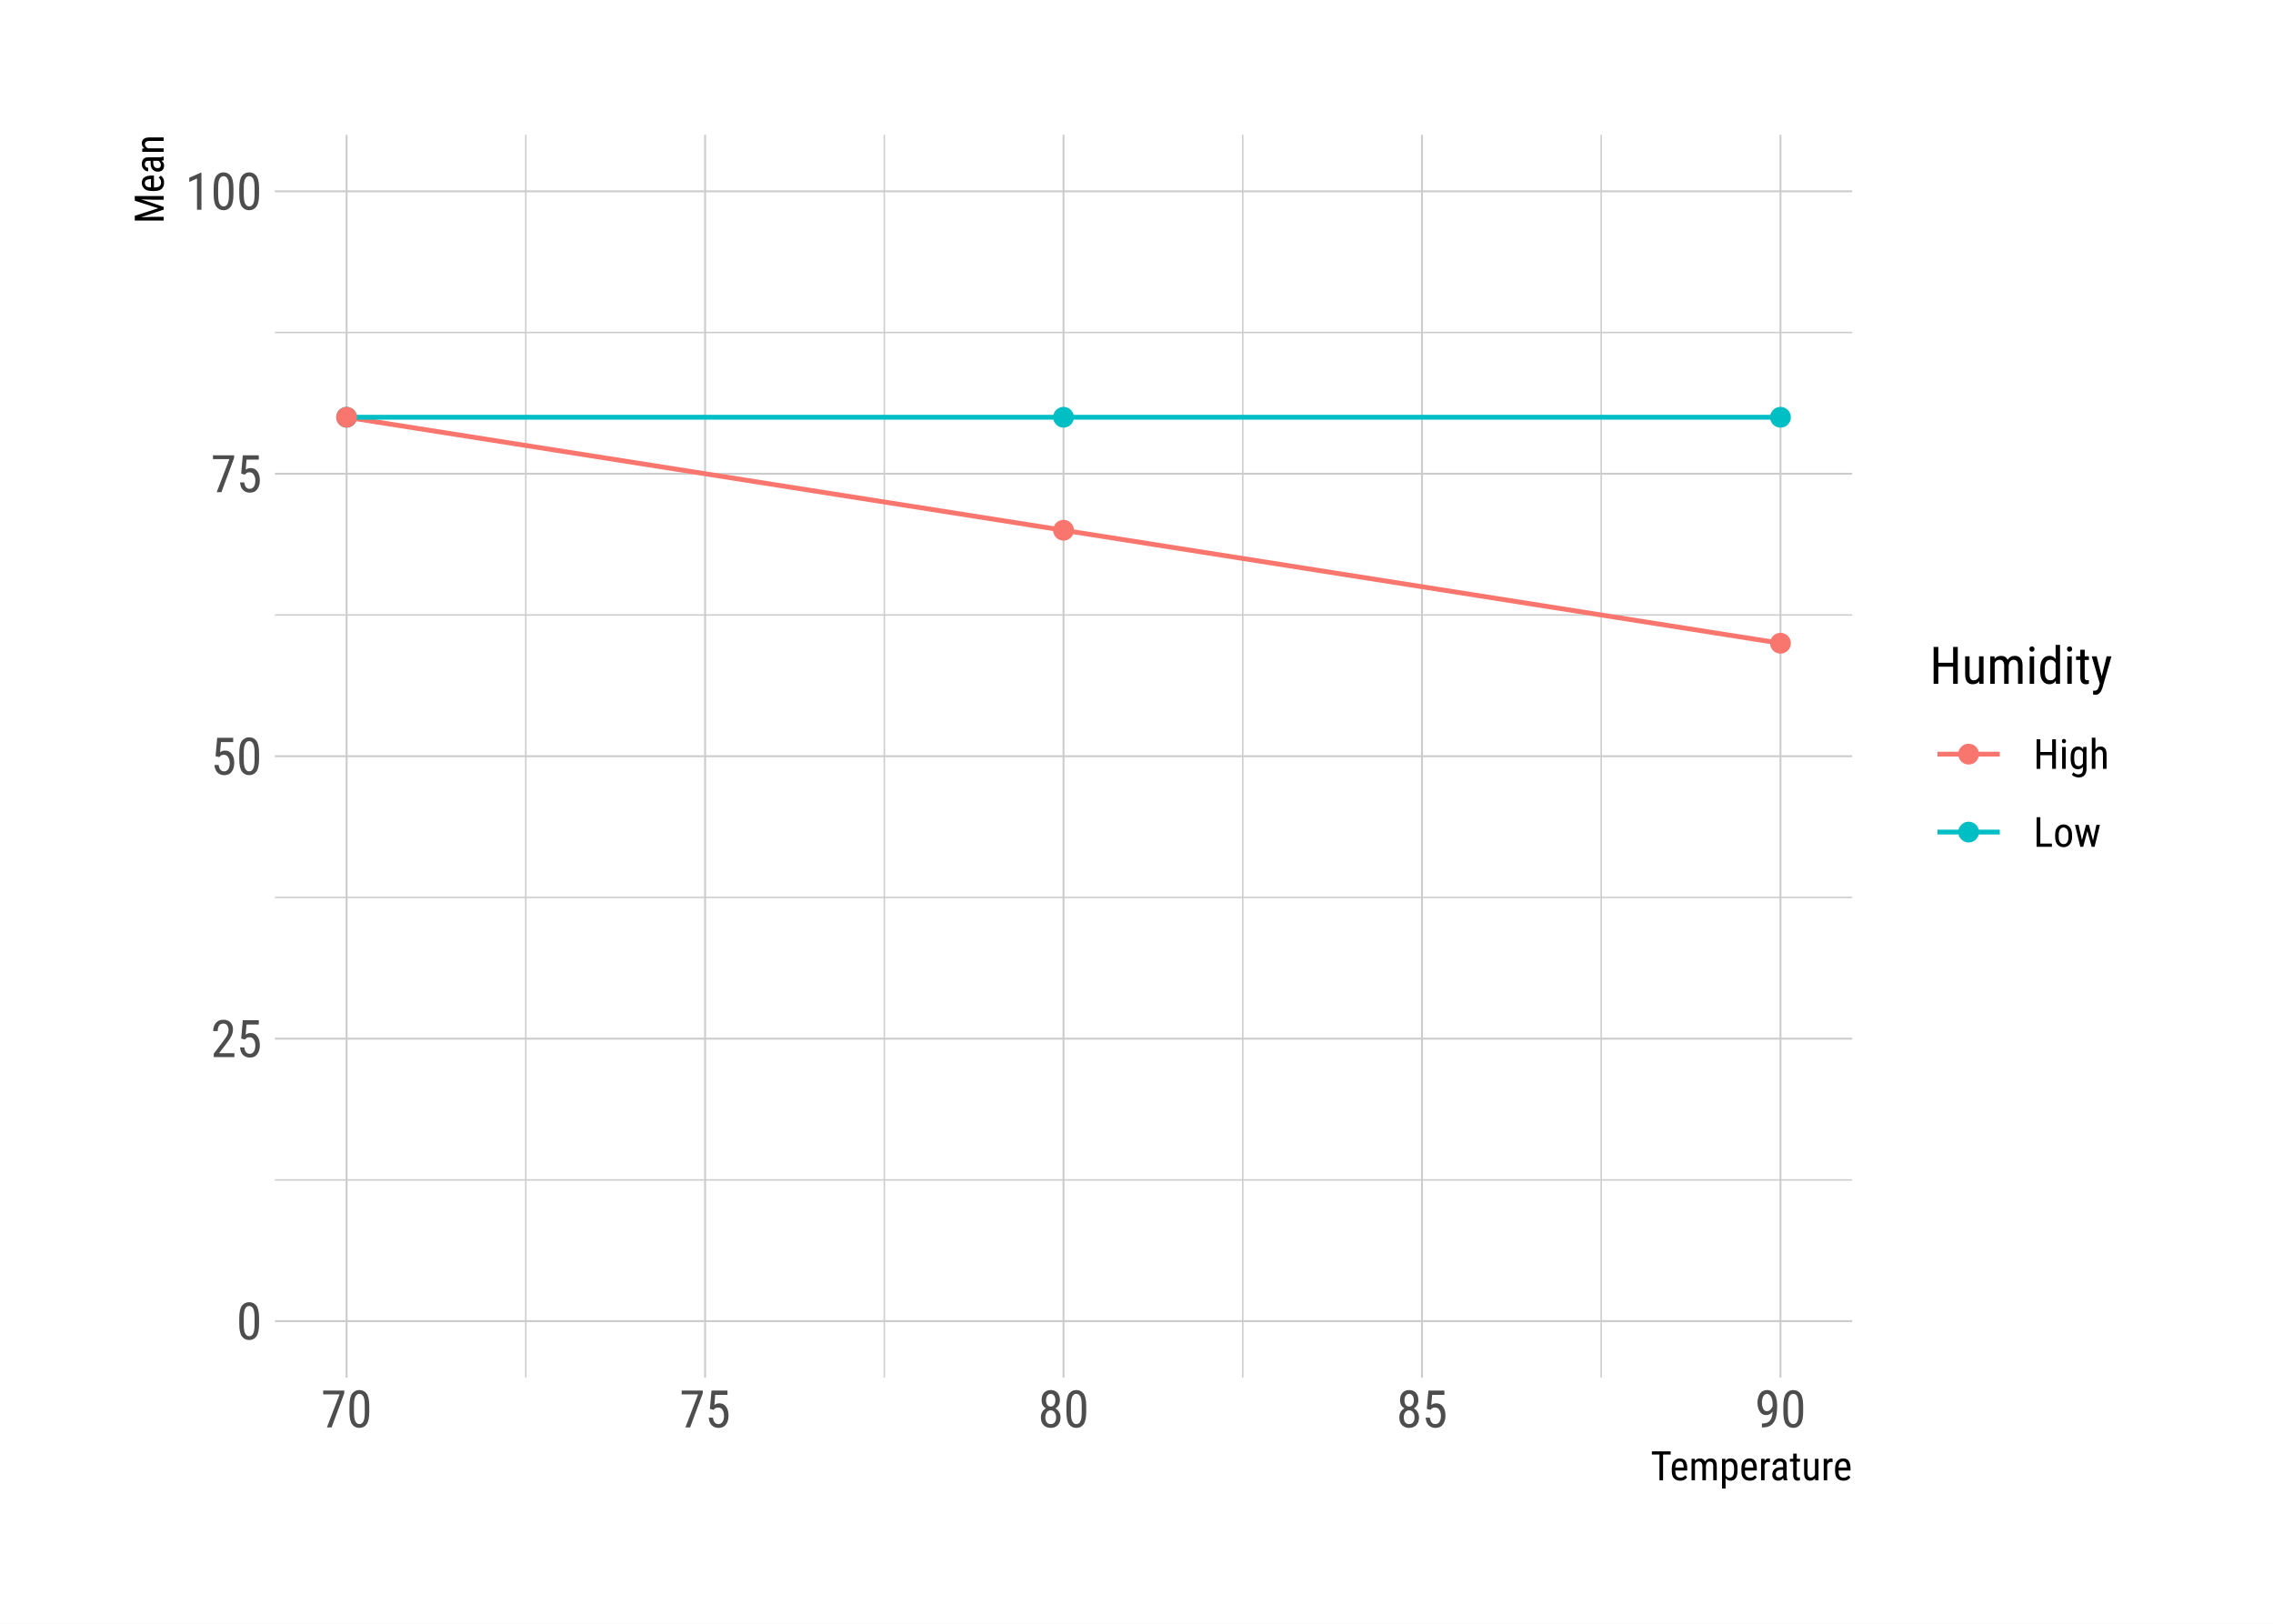
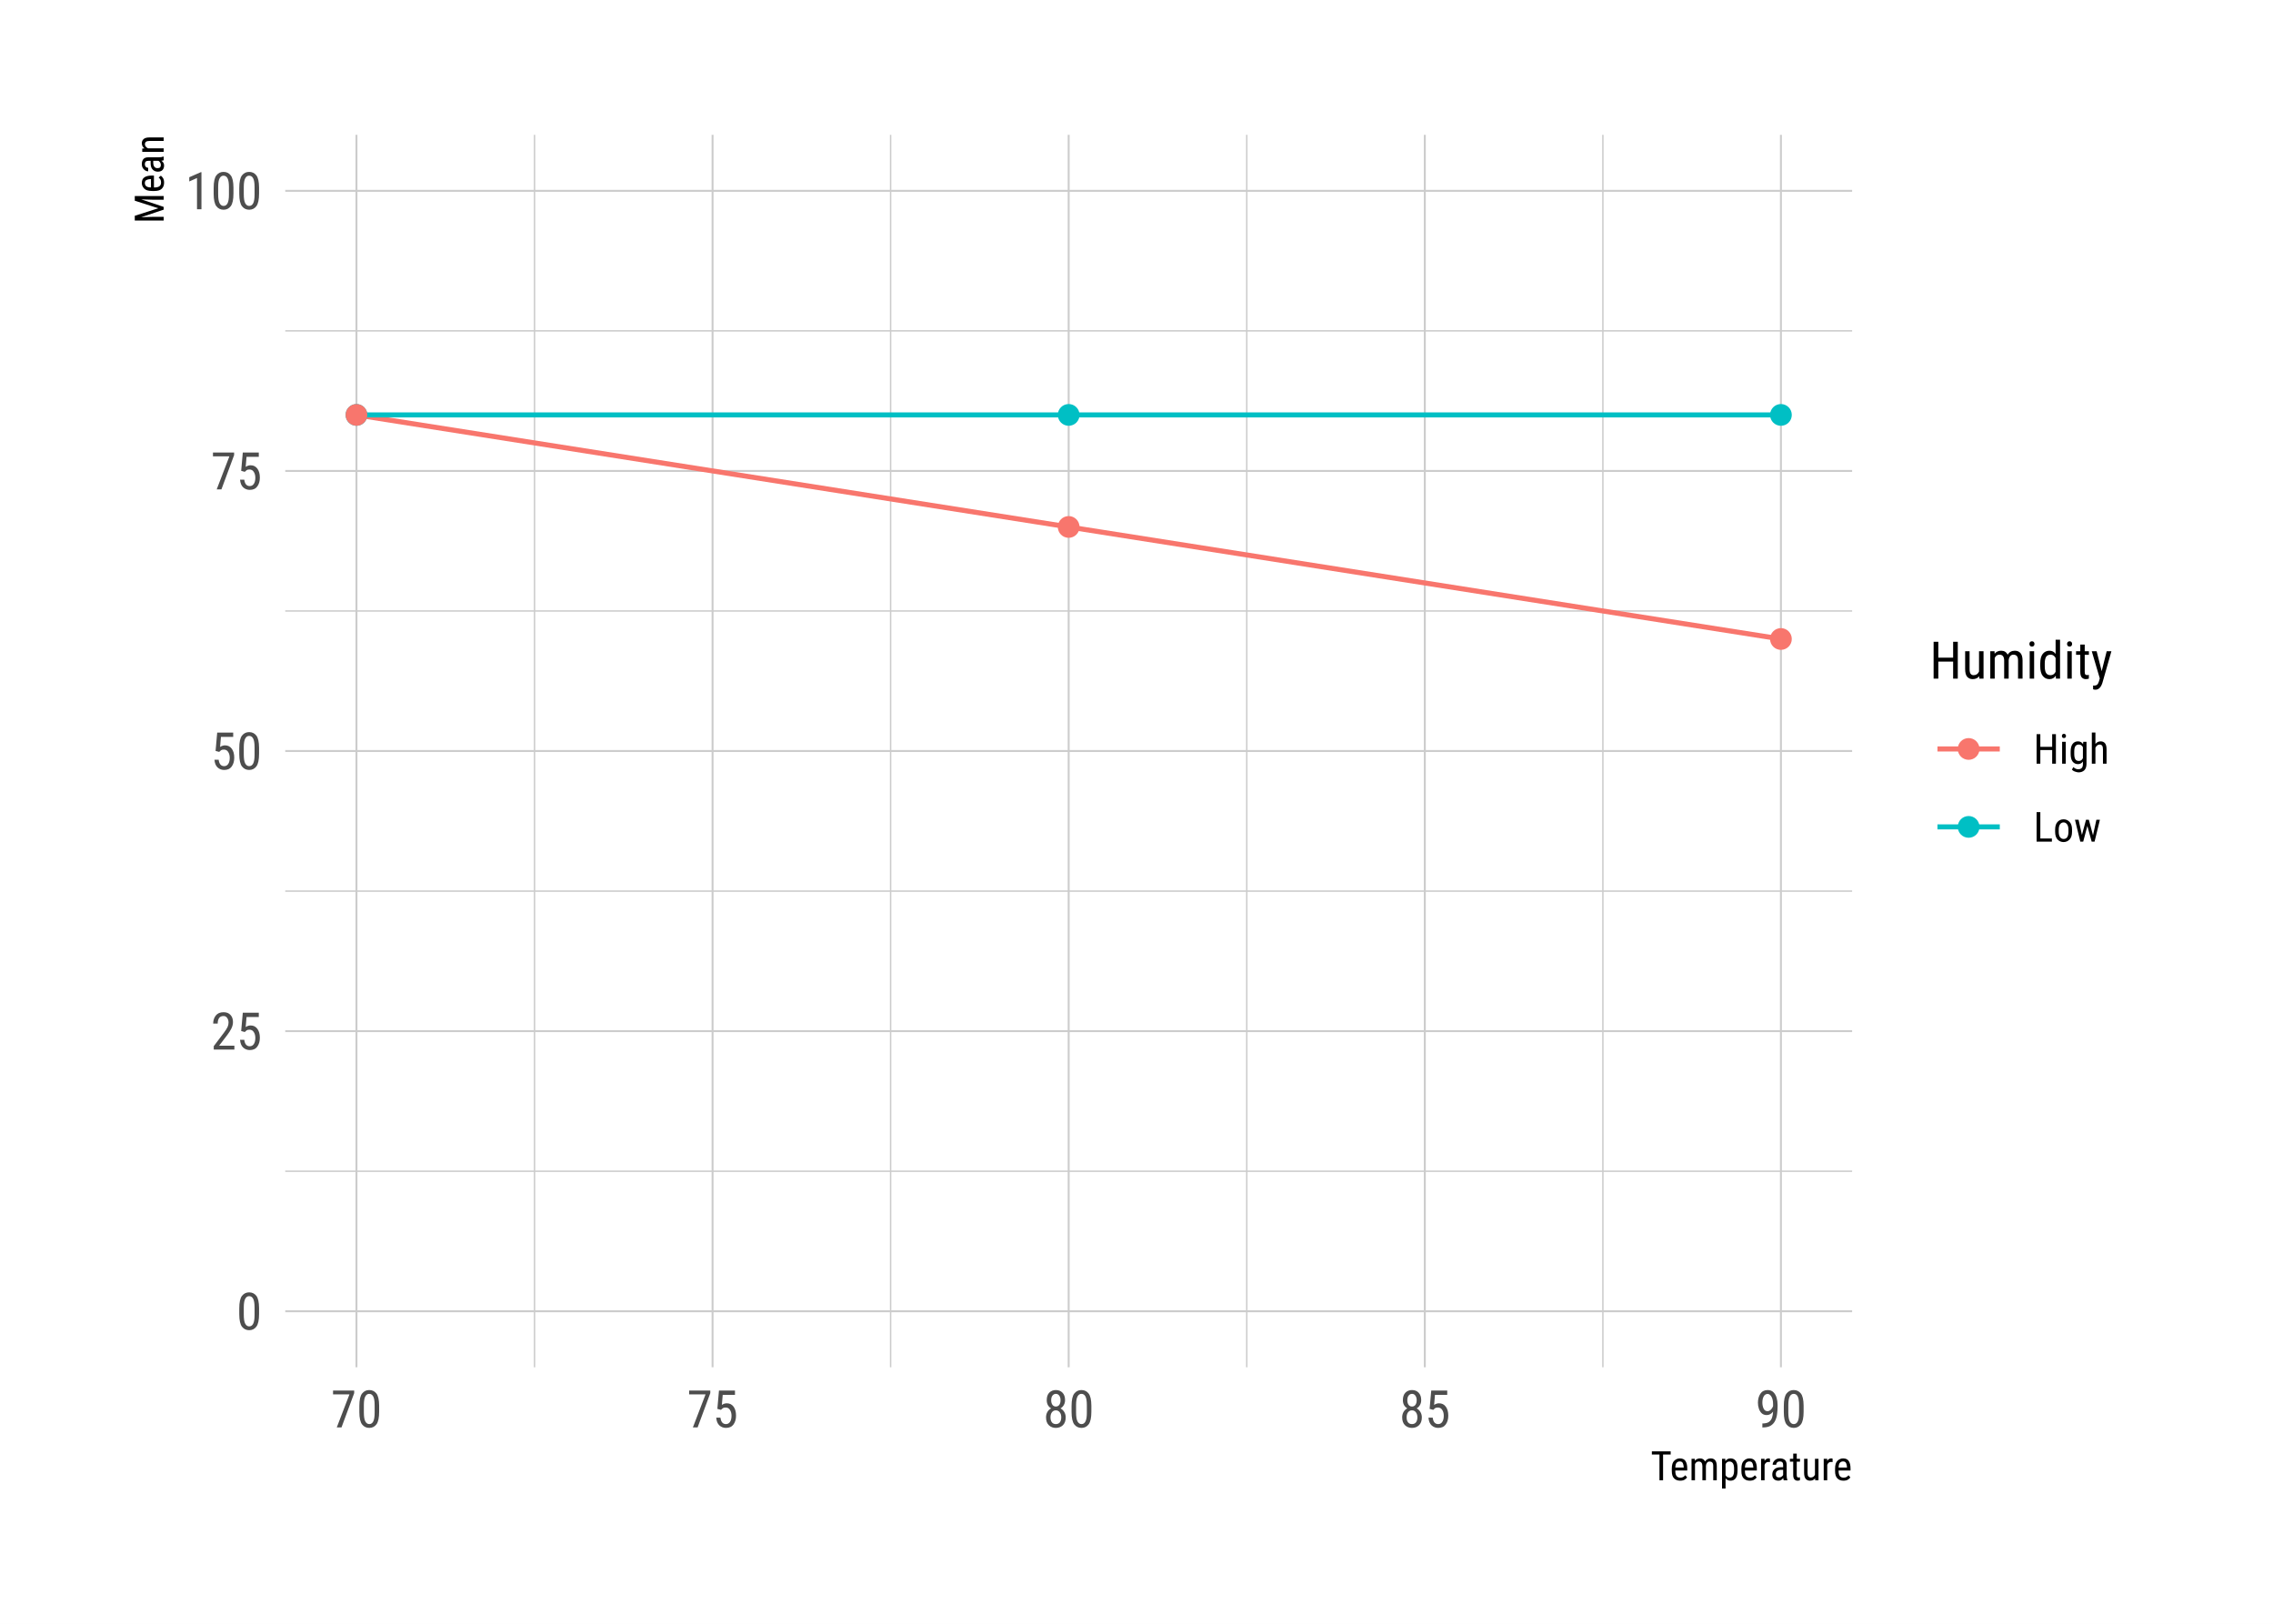
<svg xmlns="http://www.w3.org/2000/svg" width="504.00pt" height="360.00pt" viewBox="0 0 504.00 360.00">
  <g class="svglite">
    <defs>
      <style type="text/css">
    .svglite line, .svglite polyline, .svglite polygon, .svglite path, .svglite rect, .svglite circle {
      fill: none;
      stroke: #000000;
      stroke-linecap: round;
      stroke-linejoin: round;
      stroke-miterlimit: 10.00;
    }
    .svglite text {
      white-space: pre;
    }
    .svglite g.glyphgroup path {
      fill: inherit;
      stroke: none;
    }
  </style>
    </defs>
    <rect width="100%" height="100%" style="stroke: none; fill: #FFFFFF;" />
    <defs>
      <clipPath id="cpMC4wMHw1MDQuMDB8MC4wMHwzNjAuMDA=">
        <rect x="0.00" y="0.00" width="504.00" height="360.00" />
      </clipPath>
    </defs>
    <g clip-path="url(#cpMC4wMHw1MDQuMDB8MC4wMHwzNjAuMDA=)">
- </g>
+       <rect x="-0" y="0.00" width="504.00" height="360.00" style="stroke-width: 1.12; stroke: none; fill: #FFFFFF;" />
+     </g>
    <defs>
-       <clipPath id="cpNjAuOTZ8NDEwLjY4fDI5Ljg5fDMwNS40Mw==">
-         <rect x="60.96" y="29.89" width="349.73" height="275.55" />
+       <clipPath id="cpNjMuMjV8NDEwLjY4fDI5Ljg5fDMwMy4xNA==">
+         <rect x="63.25" y="29.89" width="347.44" height="273.25" />
      </clipPath>
    </defs>
-     <g clip-path="url(#cpNjAuOTZ8NDEwLjY4fDI5Ljg5fDMwNS40Mw==)">
-       <polyline points="60.96,261.60 410.68,261.60 " style="stroke-width: 0.32; stroke: #CCCCCC; stroke-linecap: butt;" />
-       <polyline points="60.96,198.97 410.68,198.97 " style="stroke-width: 0.32; stroke: #CCCCCC; stroke-linecap: butt;" />
-       <polyline points="60.96,136.35 410.68,136.35 " style="stroke-width: 0.32; stroke: #CCCCCC; stroke-linecap: butt;" />
-       <polyline points="60.96,73.72 410.68,73.72 " style="stroke-width: 0.32; stroke: #CCCCCC; stroke-linecap: butt;" />
-       <polyline points="116.59,305.43 116.59,29.89 " style="stroke-width: 0.32; stroke: #CCCCCC; stroke-linecap: butt;" />
-       <polyline points="196.08,305.43 196.08,29.89 " style="stroke-width: 0.32; stroke: #CCCCCC; stroke-linecap: butt;" />
-       <polyline points="275.56,305.43 275.56,29.89 " style="stroke-width: 0.32; stroke: #CCCCCC; stroke-linecap: butt;" />
-       <polyline points="355.04,305.43 355.04,29.89 " style="stroke-width: 0.32; stroke: #CCCCCC; stroke-linecap: butt;" />
-       <polyline points="60.96,292.91 410.68,292.91 " style="stroke-width: 0.43; stroke: #CCCCCC; stroke-linecap: butt;" />
-       <polyline points="60.96,230.28 410.68,230.28 " style="stroke-width: 0.43; stroke: #CCCCCC; stroke-linecap: butt;" />
-       <polyline points="60.96,167.66 410.68,167.66 " style="stroke-width: 0.43; stroke: #CCCCCC; stroke-linecap: butt;" />
-       <polyline points="60.96,105.04 410.68,105.04 " style="stroke-width: 0.43; stroke: #CCCCCC; stroke-linecap: butt;" />
-       <polyline points="60.96,42.41 410.68,42.41 " style="stroke-width: 0.43; stroke: #CCCCCC; stroke-linecap: butt;" />
-       <polyline points="76.85,305.43 76.85,29.89 " style="stroke-width: 0.43; stroke: #CCCCCC; stroke-linecap: butt;" />
-       <polyline points="156.34,305.43 156.34,29.89 " style="stroke-width: 0.43; stroke: #CCCCCC; stroke-linecap: butt;" />
-       <polyline points="235.82,305.43 235.82,29.89 " style="stroke-width: 0.43; stroke: #CCCCCC; stroke-linecap: butt;" />
-       <polyline points="315.30,305.43 315.30,29.89 " style="stroke-width: 0.43; stroke: #CCCCCC; stroke-linecap: butt;" />
-       <polyline points="394.79,305.43 394.79,29.89 " style="stroke-width: 0.43; stroke: #CCCCCC; stroke-linecap: butt;" />
-       <polyline points="76.85,92.51 235.82,117.56 394.79,142.61 " style="stroke-width: 1.07; stroke: #F8766D; stroke-linecap: butt;" />
-       <polyline points="76.85,92.51 235.82,92.51 394.79,92.51 " style="stroke-width: 1.07; stroke: #00BFC4; stroke-linecap: butt;" />
-       <circle cx="76.85" cy="92.51" r="1.95" style="stroke-width: 0.71; stroke: #00BFC4; fill: #00BFC4;" />
-       <circle cx="235.82" cy="92.51" r="1.95" style="stroke-width: 0.71; stroke: #00BFC4; fill: #00BFC4;" />
-       <circle cx="394.79" cy="92.51" r="1.95" style="stroke-width: 0.71; stroke: #00BFC4; fill: #00BFC4;" />
-       <circle cx="76.85" cy="92.51" r="1.95" style="stroke-width: 0.71; stroke: #F8766D; fill: #F8766D;" />
-       <circle cx="235.82" cy="117.56" r="1.95" style="stroke-width: 0.71; stroke: #F8766D; fill: #F8766D;" />
-       <circle cx="394.79" cy="142.61" r="1.95" style="stroke-width: 0.71; stroke: #F8766D; fill: #F8766D;" />
+     <g clip-path="url(#cpNjMuMjV8NDEwLjY4fDI5Ljg5fDMwMy4xNA==)">
+       <polyline points="63.25,259.67 410.68,259.67 " style="stroke-width: 0.32; stroke: #CCCCCC; stroke-linecap: butt;" />
+       <polyline points="63.25,197.57 410.68,197.57 " style="stroke-width: 0.32; stroke: #CCCCCC; stroke-linecap: butt;" />
+       <polyline points="63.25,135.46 410.68,135.46 " style="stroke-width: 0.32; stroke: #CCCCCC; stroke-linecap: butt;" />
+       <polyline points="63.25,73.36 410.68,73.36 " style="stroke-width: 0.32; stroke: #CCCCCC; stroke-linecap: butt;" />
+       <polyline points="118.52,303.14 118.52,29.89 " style="stroke-width: 0.32; stroke: #CCCCCC; stroke-linecap: butt;" />
+       <polyline points="197.48,303.14 197.48,29.89 " style="stroke-width: 0.32; stroke: #CCCCCC; stroke-linecap: butt;" />
+       <polyline points="276.45,303.14 276.45,29.89 " style="stroke-width: 0.32; stroke: #CCCCCC; stroke-linecap: butt;" />
+       <polyline points="355.41,303.14 355.41,29.89 " style="stroke-width: 0.32; stroke: #CCCCCC; stroke-linecap: butt;" />
+       <polyline points="63.25,290.72 410.68,290.72 " style="stroke-width: 0.43; stroke: #CCCCCC; stroke-linecap: butt;" />
+       <polyline points="63.25,228.62 410.68,228.62 " style="stroke-width: 0.43; stroke: #CCCCCC; stroke-linecap: butt;" />
+       <polyline points="63.25,166.51 410.68,166.51 " style="stroke-width: 0.43; stroke: #CCCCCC; stroke-linecap: butt;" />
+       <polyline points="63.25,104.41 410.68,104.41 " style="stroke-width: 0.43; stroke: #CCCCCC; stroke-linecap: butt;" />
+       <polyline points="63.25,42.31 410.68,42.31 " style="stroke-width: 0.43; stroke: #CCCCCC; stroke-linecap: butt;" />
+       <polyline points="79.04,303.14 79.04,29.89 " style="stroke-width: 0.43; stroke: #CCCCCC; stroke-linecap: butt;" />
+       <polyline points="158.00,303.14 158.00,29.89 " style="stroke-width: 0.43; stroke: #CCCCCC; stroke-linecap: butt;" />
+       <polyline points="236.96,303.14 236.96,29.89 " style="stroke-width: 0.43; stroke: #CCCCCC; stroke-linecap: butt;" />
+       <polyline points="315.93,303.14 315.93,29.89 " style="stroke-width: 0.43; stroke: #CCCCCC; stroke-linecap: butt;" />
+       <polyline points="394.89,303.14 394.89,29.89 " style="stroke-width: 0.43; stroke: #CCCCCC; stroke-linecap: butt;" />
+       <polyline points="79.04,91.99 236.96,116.83 394.89,141.67 " style="stroke-width: 1.12; stroke: #F8766D; stroke-linecap: butt;" />
+       <polyline points="79.04,91.99 236.96,91.99 394.89,91.99 " style="stroke-width: 1.12; stroke: #00BFC4; stroke-linecap: butt;" />
+       <circle cx="79.04" cy="91.99" r="2.04" style="stroke-width: 0.74; stroke: #00BFC4; fill: #00BFC4;" />
+       <circle cx="236.96" cy="91.99" r="2.04" style="stroke-width: 0.74; stroke: #00BFC4; fill: #00BFC4;" />
+       <circle cx="394.89" cy="91.99" r="2.04" style="stroke-width: 0.74; stroke: #00BFC4; fill: #00BFC4;" />
+       <circle cx="79.04" cy="91.99" r="2.04" style="stroke-width: 0.74; stroke: #F8766D; fill: #F8766D;" />
+       <circle cx="236.96" cy="116.83" r="2.04" style="stroke-width: 0.74; stroke: #F8766D; fill: #F8766D;" />
+       <circle cx="394.89" cy="141.67" r="2.04" style="stroke-width: 0.74; stroke: #F8766D; fill: #F8766D;" />
    </g>
    <g clip-path="url(#cpMC4wMHw1MDQuMDB8MC4wMHwzNjAuMDA=)">
-       <text x="58.09" y="296.99" text-anchor="end" style="font-size: 11.50px;fill: #4D4D4D; font-family: &quot;Roboto Condensed&quot;;" textLength="5.67px" lengthAdjust="spacingAndGlyphs">0</text>
-       <text x="58.09" y="234.37" text-anchor="end" style="font-size: 11.50px;fill: #4D4D4D; font-family: &quot;Roboto Condensed&quot;;" textLength="11.34px" lengthAdjust="spacingAndGlyphs">25</text>
-       <text x="58.09" y="171.75" text-anchor="end" style="font-size: 11.50px;fill: #4D4D4D; font-family: &quot;Roboto Condensed&quot;;" textLength="11.34px" lengthAdjust="spacingAndGlyphs">50</text>
-       <text x="58.09" y="109.12" text-anchor="end" style="font-size: 11.50px;fill: #4D4D4D; font-family: &quot;Roboto Condensed&quot;;" textLength="11.34px" lengthAdjust="spacingAndGlyphs">75</text>
-       <text x="58.09" y="46.50" text-anchor="end" style="font-size: 11.50px;fill: #4D4D4D; font-family: &quot;Roboto Condensed&quot;;" textLength="17.02px" lengthAdjust="spacingAndGlyphs">100</text>
-       <text x="76.85" y="316.47" text-anchor="middle" style="font-size: 11.50px;fill: #4D4D4D; font-family: &quot;Roboto Condensed&quot;;" textLength="11.34px" lengthAdjust="spacingAndGlyphs">70</text>
-       <text x="156.34" y="316.47" text-anchor="middle" style="font-size: 11.50px;fill: #4D4D4D; font-family: &quot;Roboto Condensed&quot;;" textLength="11.34px" lengthAdjust="spacingAndGlyphs">75</text>
-       <text x="235.82" y="316.47" text-anchor="middle" style="font-size: 11.50px;fill: #4D4D4D; font-family: &quot;Roboto Condensed&quot;;" textLength="11.34px" lengthAdjust="spacingAndGlyphs">80</text>
-       <text x="315.30" y="316.47" text-anchor="middle" style="font-size: 11.50px;fill: #4D4D4D; font-family: &quot;Roboto Condensed&quot;;" textLength="11.34px" lengthAdjust="spacingAndGlyphs">85</text>
-       <text x="394.79" y="316.47" text-anchor="middle" style="font-size: 11.50px;fill: #4D4D4D; font-family: &quot;Roboto Condensed&quot;;" textLength="11.34px" lengthAdjust="spacingAndGlyphs">90</text>
+       <text x="58.09" y="294.81" text-anchor="end" style="font-size: 11.50px;fill: #4D4D4D; font-family: &quot;Roboto Condensed&quot;;" textLength="5.67px" lengthAdjust="spacingAndGlyphs">0</text>
+       <text x="58.09" y="232.70" text-anchor="end" style="font-size: 11.50px;fill: #4D4D4D; font-family: &quot;Roboto Condensed&quot;;" textLength="11.34px" lengthAdjust="spacingAndGlyphs">25</text>
+       <text x="58.09" y="170.60" text-anchor="end" style="font-size: 11.50px;fill: #4D4D4D; font-family: &quot;Roboto Condensed&quot;;" textLength="11.34px" lengthAdjust="spacingAndGlyphs">50</text>
+       <text x="58.09" y="108.50" text-anchor="end" style="font-size: 11.50px;fill: #4D4D4D; font-family: &quot;Roboto Condensed&quot;;" textLength="11.34px" lengthAdjust="spacingAndGlyphs">75</text>
+       <text x="58.09" y="46.39" text-anchor="end" style="font-size: 11.50px;fill: #4D4D4D; font-family: &quot;Roboto Condensed&quot;;" textLength="17.02px" lengthAdjust="spacingAndGlyphs">100</text>
+       <text x="79.04" y="316.47" text-anchor="middle" style="font-size: 11.50px;fill: #4D4D4D; font-family: &quot;Roboto Condensed&quot;;" textLength="11.34px" lengthAdjust="spacingAndGlyphs">70</text>
+       <text x="158.00" y="316.47" text-anchor="middle" style="font-size: 11.50px;fill: #4D4D4D; font-family: &quot;Roboto Condensed&quot;;" textLength="11.34px" lengthAdjust="spacingAndGlyphs">75</text>
+       <text x="236.96" y="316.47" text-anchor="middle" style="font-size: 11.50px;fill: #4D4D4D; font-family: &quot;Roboto Condensed&quot;;" textLength="11.34px" lengthAdjust="spacingAndGlyphs">80</text>
+       <text x="315.93" y="316.47" text-anchor="middle" style="font-size: 11.50px;fill: #4D4D4D; font-family: &quot;Roboto Condensed&quot;;" textLength="11.34px" lengthAdjust="spacingAndGlyphs">85</text>
+       <text x="394.89" y="316.47" text-anchor="middle" style="font-size: 11.50px;fill: #4D4D4D; font-family: &quot;Roboto Condensed&quot;;" textLength="11.34px" lengthAdjust="spacingAndGlyphs">90</text>
      <text x="410.68" y="328.19" text-anchor="end" style="font-size: 9.00px; font-family: &quot;Roboto Condensed&quot;;" textLength="44.64px" lengthAdjust="spacingAndGlyphs">Temperature</text>
      <text transform="translate(36.29,29.89) rotate(-90)" text-anchor="end" style="font-size: 9.00px; font-family: &quot;Roboto Condensed&quot;;" textLength="19.69px" lengthAdjust="spacingAndGlyphs">Mean</text>
-       <text x="427.87" y="151.60" style="font-size: 11.50px; font-family: &quot;Roboto Condensed&quot;;" textLength="40.52px" lengthAdjust="spacingAndGlyphs">Humidity</text>
-       <line x1="429.60" y1="167.20" x2="443.42" y2="167.20" style="stroke-width: 1.07; stroke: #F8766D; stroke-linecap: butt;" />
-       <circle cx="436.51" cy="167.20" r="1.95" style="stroke-width: 0.71; stroke: #F8766D; fill: #F8766D;" />
-       <line x1="429.60" y1="184.48" x2="443.42" y2="184.48" style="stroke-width: 1.07; stroke: #00BFC4; stroke-linecap: butt;" />
-       <circle cx="436.51" cy="184.48" r="1.95" style="stroke-width: 0.71; stroke: #00BFC4; fill: #00BFC4;" />
-       <text x="450.88" y="170.46" style="font-size: 9.20px; font-family: &quot;Roboto Condensed&quot;;" textLength="16.78px" lengthAdjust="spacingAndGlyphs">High</text>
-       <text x="450.88" y="187.74" style="font-size: 9.20px; font-family: &quot;Roboto Condensed&quot;;" textLength="14.94px" lengthAdjust="spacingAndGlyphs">Low</text>
+       <text x="427.87" y="150.46" style="font-size: 11.50px; font-family: &quot;Roboto Condensed&quot;;" textLength="40.52px" lengthAdjust="spacingAndGlyphs">Humidity</text>
+       <line x1="429.60" y1="166.05" x2="443.42" y2="166.05" style="stroke-width: 1.12; stroke: #F8766D; stroke-linecap: butt;" />
+       <circle cx="436.51" cy="166.05" r="2.04" style="stroke-width: 0.74; stroke: #F8766D; fill: #F8766D;" />
+       <line x1="429.60" y1="183.33" x2="443.42" y2="183.33" style="stroke-width: 1.12; stroke: #00BFC4; stroke-linecap: butt;" />
+       <circle cx="436.51" cy="183.33" r="2.04" style="stroke-width: 0.74; stroke: #00BFC4; fill: #00BFC4;" />
+       <text x="450.88" y="169.32" style="font-size: 9.20px; font-family: &quot;Roboto Condensed&quot;;" textLength="16.78px" lengthAdjust="spacingAndGlyphs">High</text>
+       <text x="450.88" y="186.60" style="font-size: 9.20px; font-family: &quot;Roboto Condensed&quot;;" textLength="14.94px" lengthAdjust="spacingAndGlyphs">Low</text>
    </g>
  </g>
</svg>
